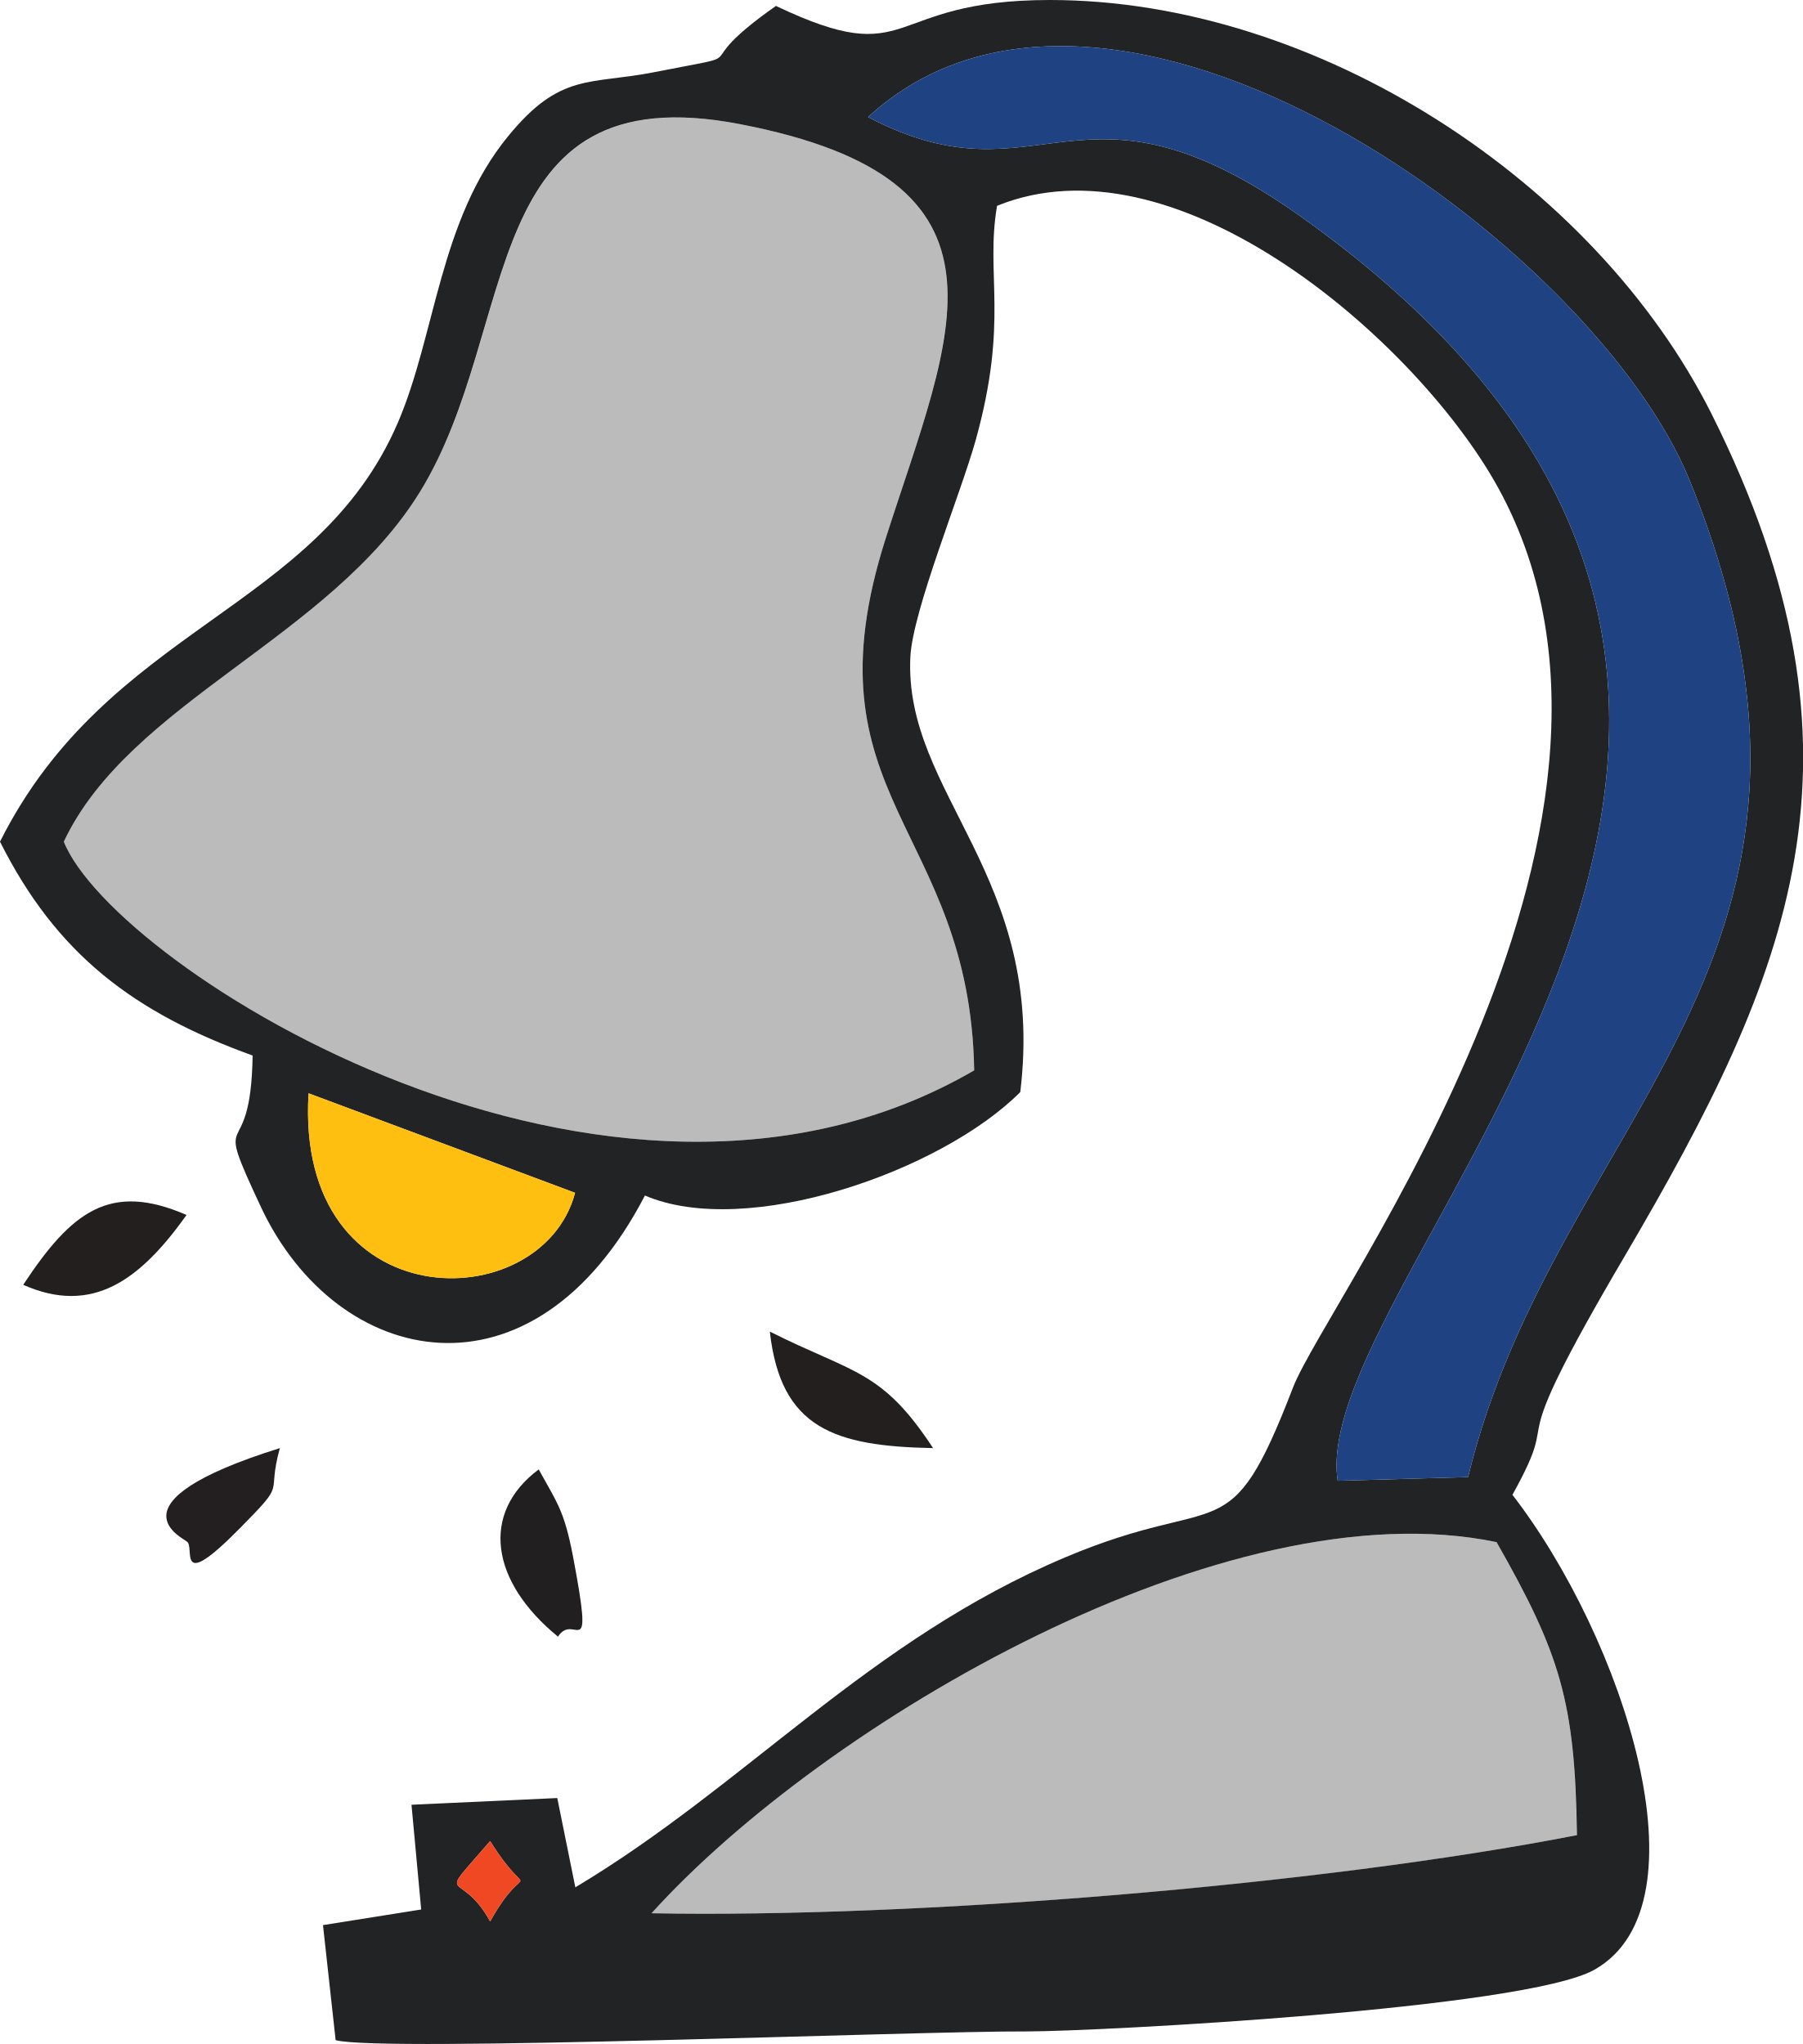
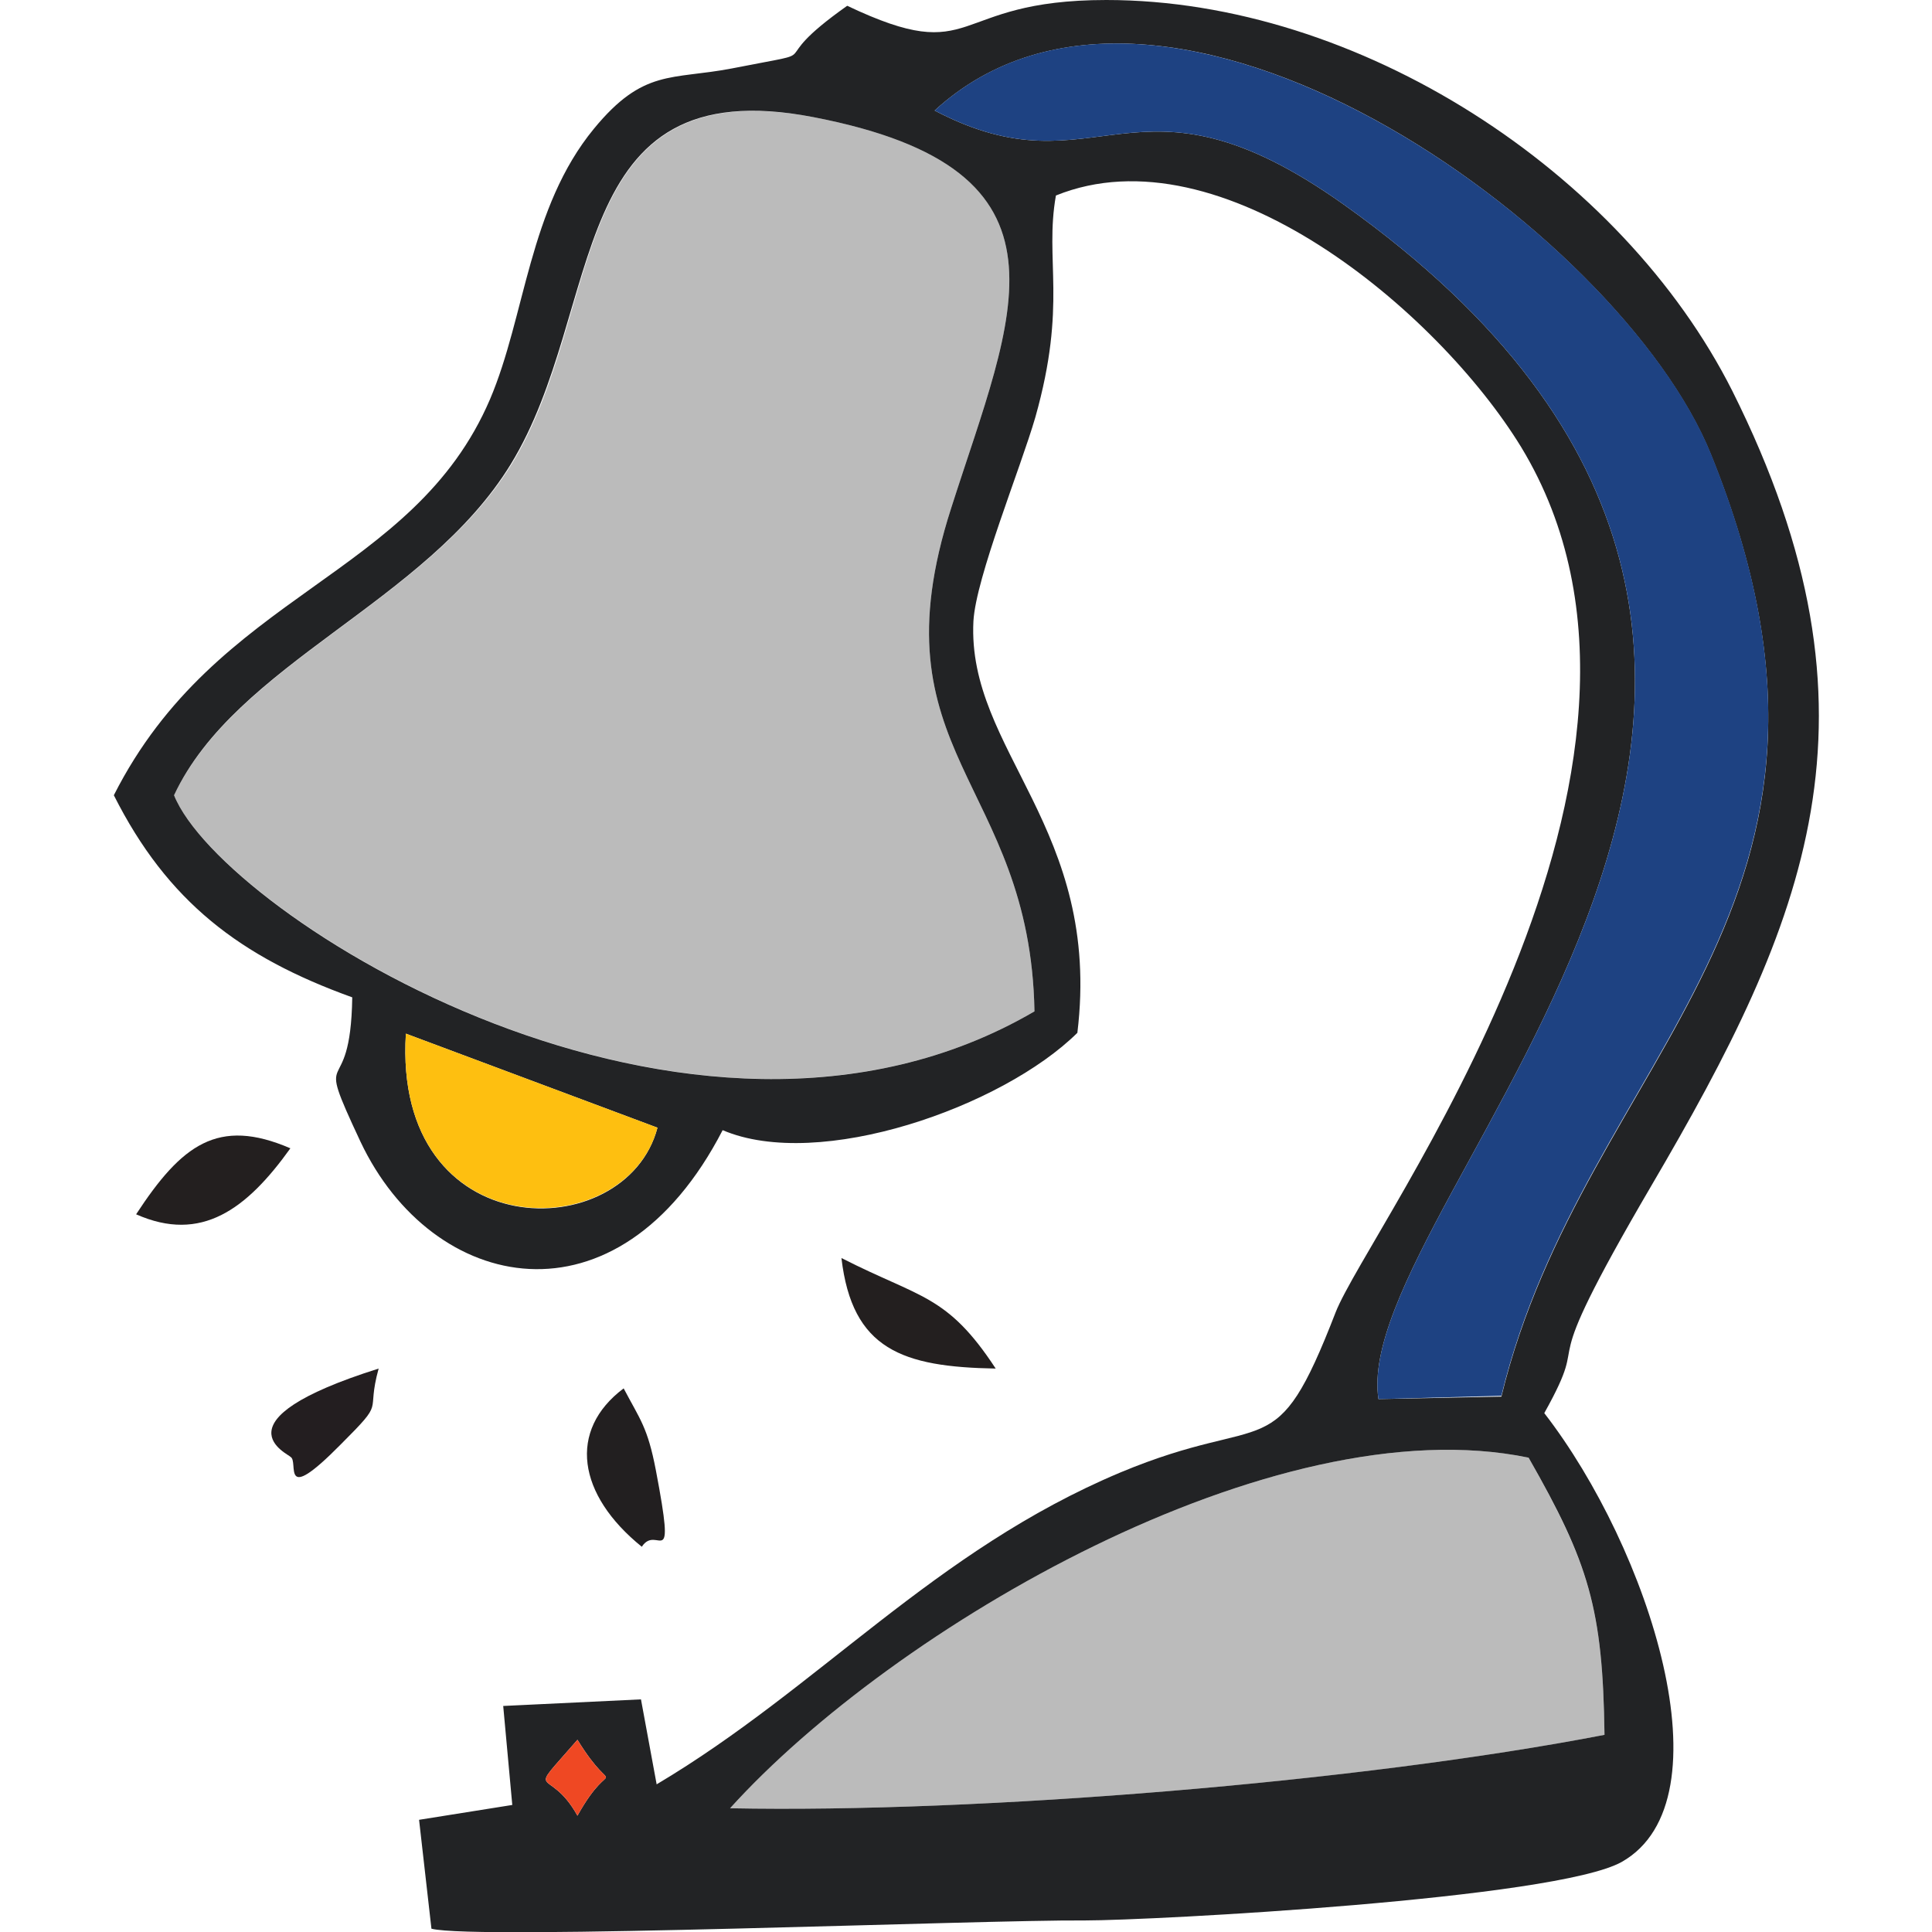
- <svg xmlns="http://www.w3.org/2000/svg" viewBox="0 0 206.51 234.18">
-   <defs>
-     <style>.a{fill:#231f1f;}.a,.b,.c,.d,.e,.f,.g,.h{fill-rule:evenodd;}.b{fill:#bbb;}.c{fill:#222325;}.d{fill:#1e4282;}.e{fill:#febf10;}.f{fill:#221f20;}.g{fill:#231e20;}.h{fill:#ef4823;}</style>
-   </defs>
-   <path class="a" d="M2.66,147.2c7.94,3.52,13.41-.56,18.71-8C12.59,135.38,8.19,138.81,2.66,147.2Z" />
-   <path class="a" d="M106.89,165.91c-5.89-9-9.12-8.53-18.7-13.35C89.43,163.64,95.56,165.69,106.89,165.91Z" />
-   <path class="b" d="M7.31,96.43c5.76,14.43,62.62,50.46,104.29,26.2-.48-28-19.67-31.18-10.12-61,7.51-23.5,16.5-41-16.67-47.4-30.5-5.87-25,23.16-36.68,42.09C37.81,73.11,14.85,80.39,7.31,96.43Z" />
-   <path class="b" d="M74.64,219.2c30.24.57,76.56-3.17,106-8.95-.2-15.25-1.9-20.73-9.21-33.57C140.54,170.25,94.34,197.4,74.64,219.2Z" />
-   <path class="c" d="M56.15,210.93c4.85,7.79,4.37,1.33,0,9.21C52.7,213.82,49.69,218.44,56.15,210.93Zm18.49,8.27c19.7-21.8,65.9-48.95,96.8-42.52,7.31,12.84,9,18.32,9.21,33.57C151.2,216,104.88,219.77,74.64,219.2Zm-8.76-82.54c-3.83,14.46-32.12,14.65-30.53-11.4ZM7.31,96.43c7.54-16,30.5-23.32,40.82-40.11,11.65-18.93,6.18-48,36.68-42.09C118,20.64,109,38.13,101.48,61.63c-9.55,29.82,9.64,33,10.12,61C69.93,146.89,13.07,110.86,7.31,96.43Zm145.93,73.22c-3.68-24.4,74.61-88.72-4.19-144.82-25.63-18.23-29.6-.93-49.61-11.42C127.11-12,182.55,27.84,193.58,55.08c22.25,55.05-15.31,72.59-25.4,114.15ZM0,96.43C6.46,109.3,15.28,116,28.94,120.93c-.2,13.38-4.87,4.93,1,17.46,8.73,18.45,31.15,23.24,43.94-1.42,11.68,5,33.93-2.75,43-11.85,3-24.77-13.38-34.16-12.59-49.89.29-5.33,5.7-18.48,7.46-24.72,3.86-13.83,1.11-19,2.47-26.93,20-8.13,46.31,14,56.38,30.53C194.23,93,152.05,148.71,148.11,159c-7.37,19.13-7.94,11.76-26.05,19.41-22.59,9.53-36.48,26.05-56.15,37.82L63.84,206l-16.7.77,1.11,12L37,220.56l1.45,13.18c5.3,1.42,66.73-1.07,79.17-1,8.19,0,57.12-2.58,65.05-7.08,13.24-7.49,3.26-38-9.41-54.4,6.27-11.31-2.15-1.84,13-27.58,18.73-31.95,29.51-56.92,9.81-96.26C182.72,20.81,150.89,0,120.27,0,101,0,104.88,8.28,88.89.68c-10.94,7.68-1.33,5.1-14,7.6-7.34,1.44-10.71,0-16.69,7.34-7.86,9.58-8.28,22.7-12.62,32.8C36.26,70.07,12.42,71.69,0,96.43Z" />
-   <path class="d" d="M99.44,13.41c20,10.49,24-6.81,49.61,11.42,78.8,56.1.51,120.42,4.19,144.82l14.94-.42c10.09-41.56,47.65-59.1,25.4-114.15C182.55,27.84,127.11-12,99.44,13.41Z" />
-   <path class="e" d="M65.88,136.66l-30.53-11.4C33.76,151.31,62.05,151.12,65.88,136.66Z" />
-   <path class="f" d="M63.92,187.51c1.9-2.95,4.2,3.83,1.7-9.3-1-5.21-1.87-6.15-3.91-9.86C55,173.37,56.21,181.22,63.92,187.51Z" />
-   <path class="g" d="M21.37,176.6c1.08.48-1.44,6.15,6.1-1.5,5.58-5.64,3-3.43,4.59-9.19C11.76,172.26,21.26,176.32,21.37,176.6Z" />
-   <path class="h" d="M56.15,220.14c4.37-7.88,4.85-1.42,0-9.21C49.69,218.44,52.7,213.82,56.15,220.14Z" />
+ <svg xmlns="http://www.w3.org/2000/svg" version="1.1" id="Слой_1" x="0px" y="0px" viewBox="0 0 234.2 234.2" style="enable-background:new 0 0 234.2 234.2;" xml:space="preserve">
+   <style type="text/css">
+ 	.st0{fill-rule:evenodd;clip-rule:evenodd;fill:#231F1F;}
+ 	.st1{fill-rule:evenodd;clip-rule:evenodd;fill:#BBBBBB;}
+ 	.st2{fill-rule:evenodd;clip-rule:evenodd;fill:#222325;}
+ 	.st3{fill-rule:evenodd;clip-rule:evenodd;fill:#1E4282;}
+ 	.st4{fill-rule:evenodd;clip-rule:evenodd;fill:#FEBF10;}
+ 	.st5{fill-rule:evenodd;clip-rule:evenodd;fill:#221F20;}
+ 	.st6{fill-rule:evenodd;clip-rule:evenodd;fill:#231E20;}
+ 	.st7{fill-rule:evenodd;clip-rule:evenodd;fill:#EF4823;}
+ </style>
+   <path class="st0" d="M16.5,147.2c7.9,3.5,13.4-0.6,18.7-8C26.4,135.4,22,138.8,16.5,147.2z" />
+   <path class="st0" d="M120.7,165.9c-5.9-9-9.1-8.5-18.7-13.4C103.3,163.6,109.4,165.7,120.7,165.9z" />
+   <path class="st1" d="M21.1,96.4c5.8,14.4,62.6,50.5,104.3,26.2c-0.5-28-19.7-31.2-10.1-61c7.5-23.5,16.5-41-16.7-47.4  C68.1,8.4,73.6,37.4,62,56.3C51.6,73.1,28.7,80.4,21.1,96.4z" />
+   <path class="st1" d="M88.5,219.2c30.2,0.6,76.6-3.2,106-8.9c-0.2-15.3-1.9-20.7-9.2-33.6C154.4,170.3,108.2,197.4,88.5,219.2z" />
+   <path class="st2" d="M70,210.9c4.8,7.8,4.4,1.3,0,9.2C66.5,213.8,63.5,218.4,70,210.9z M88.5,219.2c19.7-21.8,65.9-48.9,96.8-42.5  c7.3,12.8,9,18.3,9.2,33.6C165,216,118.7,219.8,88.5,219.2z M79.7,136.7c-3.8,14.5-32.1,14.6-30.5-11.4L79.7,136.7z M21.1,96.4  c7.5-16,30.5-23.3,40.8-40.1c11.6-18.9,6.2-48,36.7-42.1c33.2,6.4,24.2,23.9,16.7,47.4c-9.6,29.8,9.6,33,10.1,61  C83.8,146.9,26.9,110.9,21.1,96.4z M167.1,169.6c-3.7-24.4,74.6-88.7-4.2-144.8c-25.6-18.2-29.6-0.9-49.6-11.4  c27.7-25.4,83.1,14.4,94.1,41.7c22.3,55.1-15.3,72.6-25.4,114.2L167.1,169.6z M13.8,96.4c6.5,12.9,15.3,19.6,28.9,24.5  c-0.2,13.4-4.9,4.9,1,17.5c8.7,18.4,31.2,23.2,43.9-1.4c11.7,5,33.9-2.8,43-11.8c3-24.8-13.4-34.2-12.6-49.9  c0.3-5.3,5.7-18.5,7.5-24.7c3.9-13.8,1.1-19,2.5-26.9c20-8.1,46.3,14,56.4,30.5c23.6,38.9-18.5,94.6-22.5,104.9  c-7.4,19.1-7.9,11.8-26.1,19.4c-22.6,9.5-36.5,26.1-56.2,37.8L77.7,206L61,206.8l1.1,12l-11.3,1.8l1.5,13.2c5.3,1.4,66.7-1.1,79.2-1  c8.2,0,57.1-2.6,65.1-7.1c13.2-7.5,3.3-38-9.4-54.4c6.3-11.3-2.1-1.8,13-27.6c18.7-31.9,29.5-56.9,9.8-96.3  C196.6,20.8,164.7,0,134.1,0c-19.3,0-15.4,8.3-31.4,0.7c-10.9,7.7-1.3,5.1-14,7.6C81.4,9.7,78,8.3,72,15.6  c-7.9,9.6-8.3,22.7-12.6,32.8C50.1,70.1,26.3,71.7,13.8,96.4z" />
+   <path class="st3" d="M113.3,13.4c20,10.5,24-6.8,49.6,11.4c78.8,56.1,0.5,120.4,4.2,144.8l14.9-0.4c10.1-41.6,47.7-59.1,25.4-114.2  C196.4,27.8,140.9-12,113.3,13.4z" />
+   <path class="st4" d="M79.7,136.7l-30.5-11.4C47.6,151.3,75.9,151.1,79.7,136.7z" />
+   <path class="st5" d="M77.8,187.5c1.9-2.9,4.2,3.8,1.7-9.3c-1-5.2-1.9-6.1-3.9-9.9C68.8,173.4,70,181.2,77.8,187.5z" />
+   <path class="st6" d="M35.2,176.6c1.1,0.5-1.4,6.1,6.1-1.5c5.6-5.6,3-3.4,4.6-9.2C25.6,172.3,35.1,176.3,35.2,176.6z" />
+   <path class="st7" d="M70,220.1c4.4-7.9,4.8-1.4,0-9.2C63.5,218.4,66.5,213.8,70,220.1z" />
</svg>
